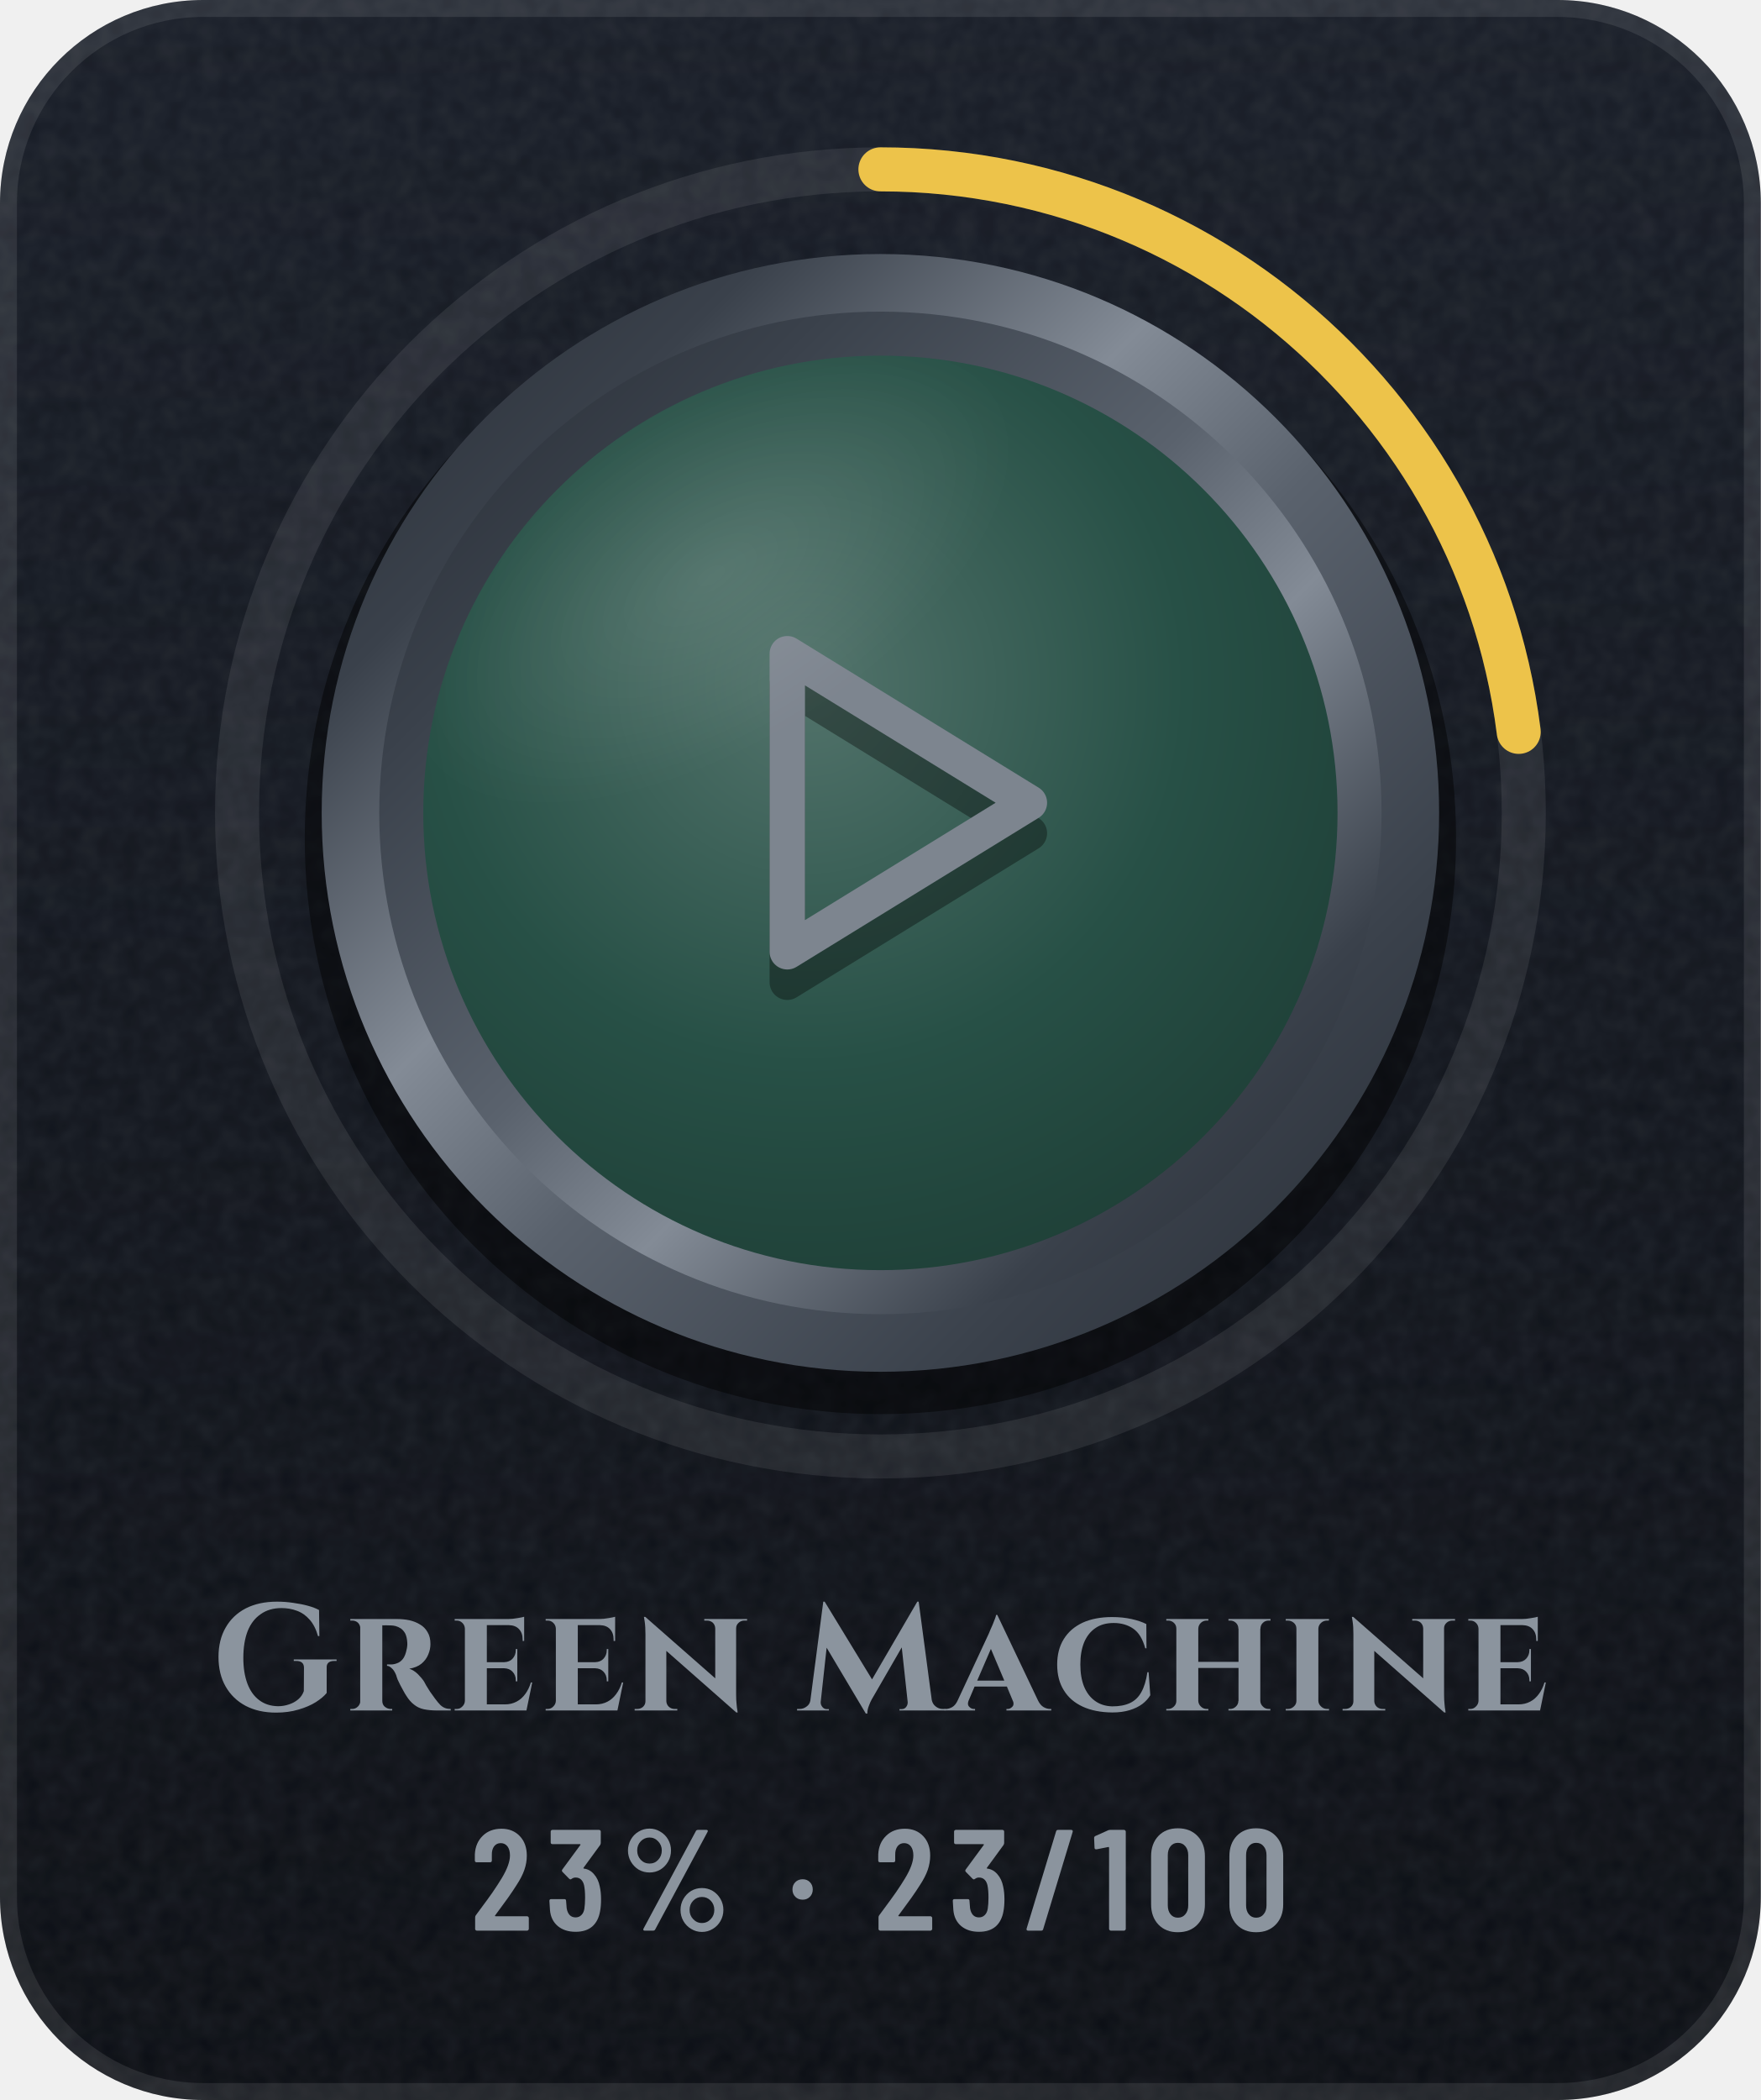
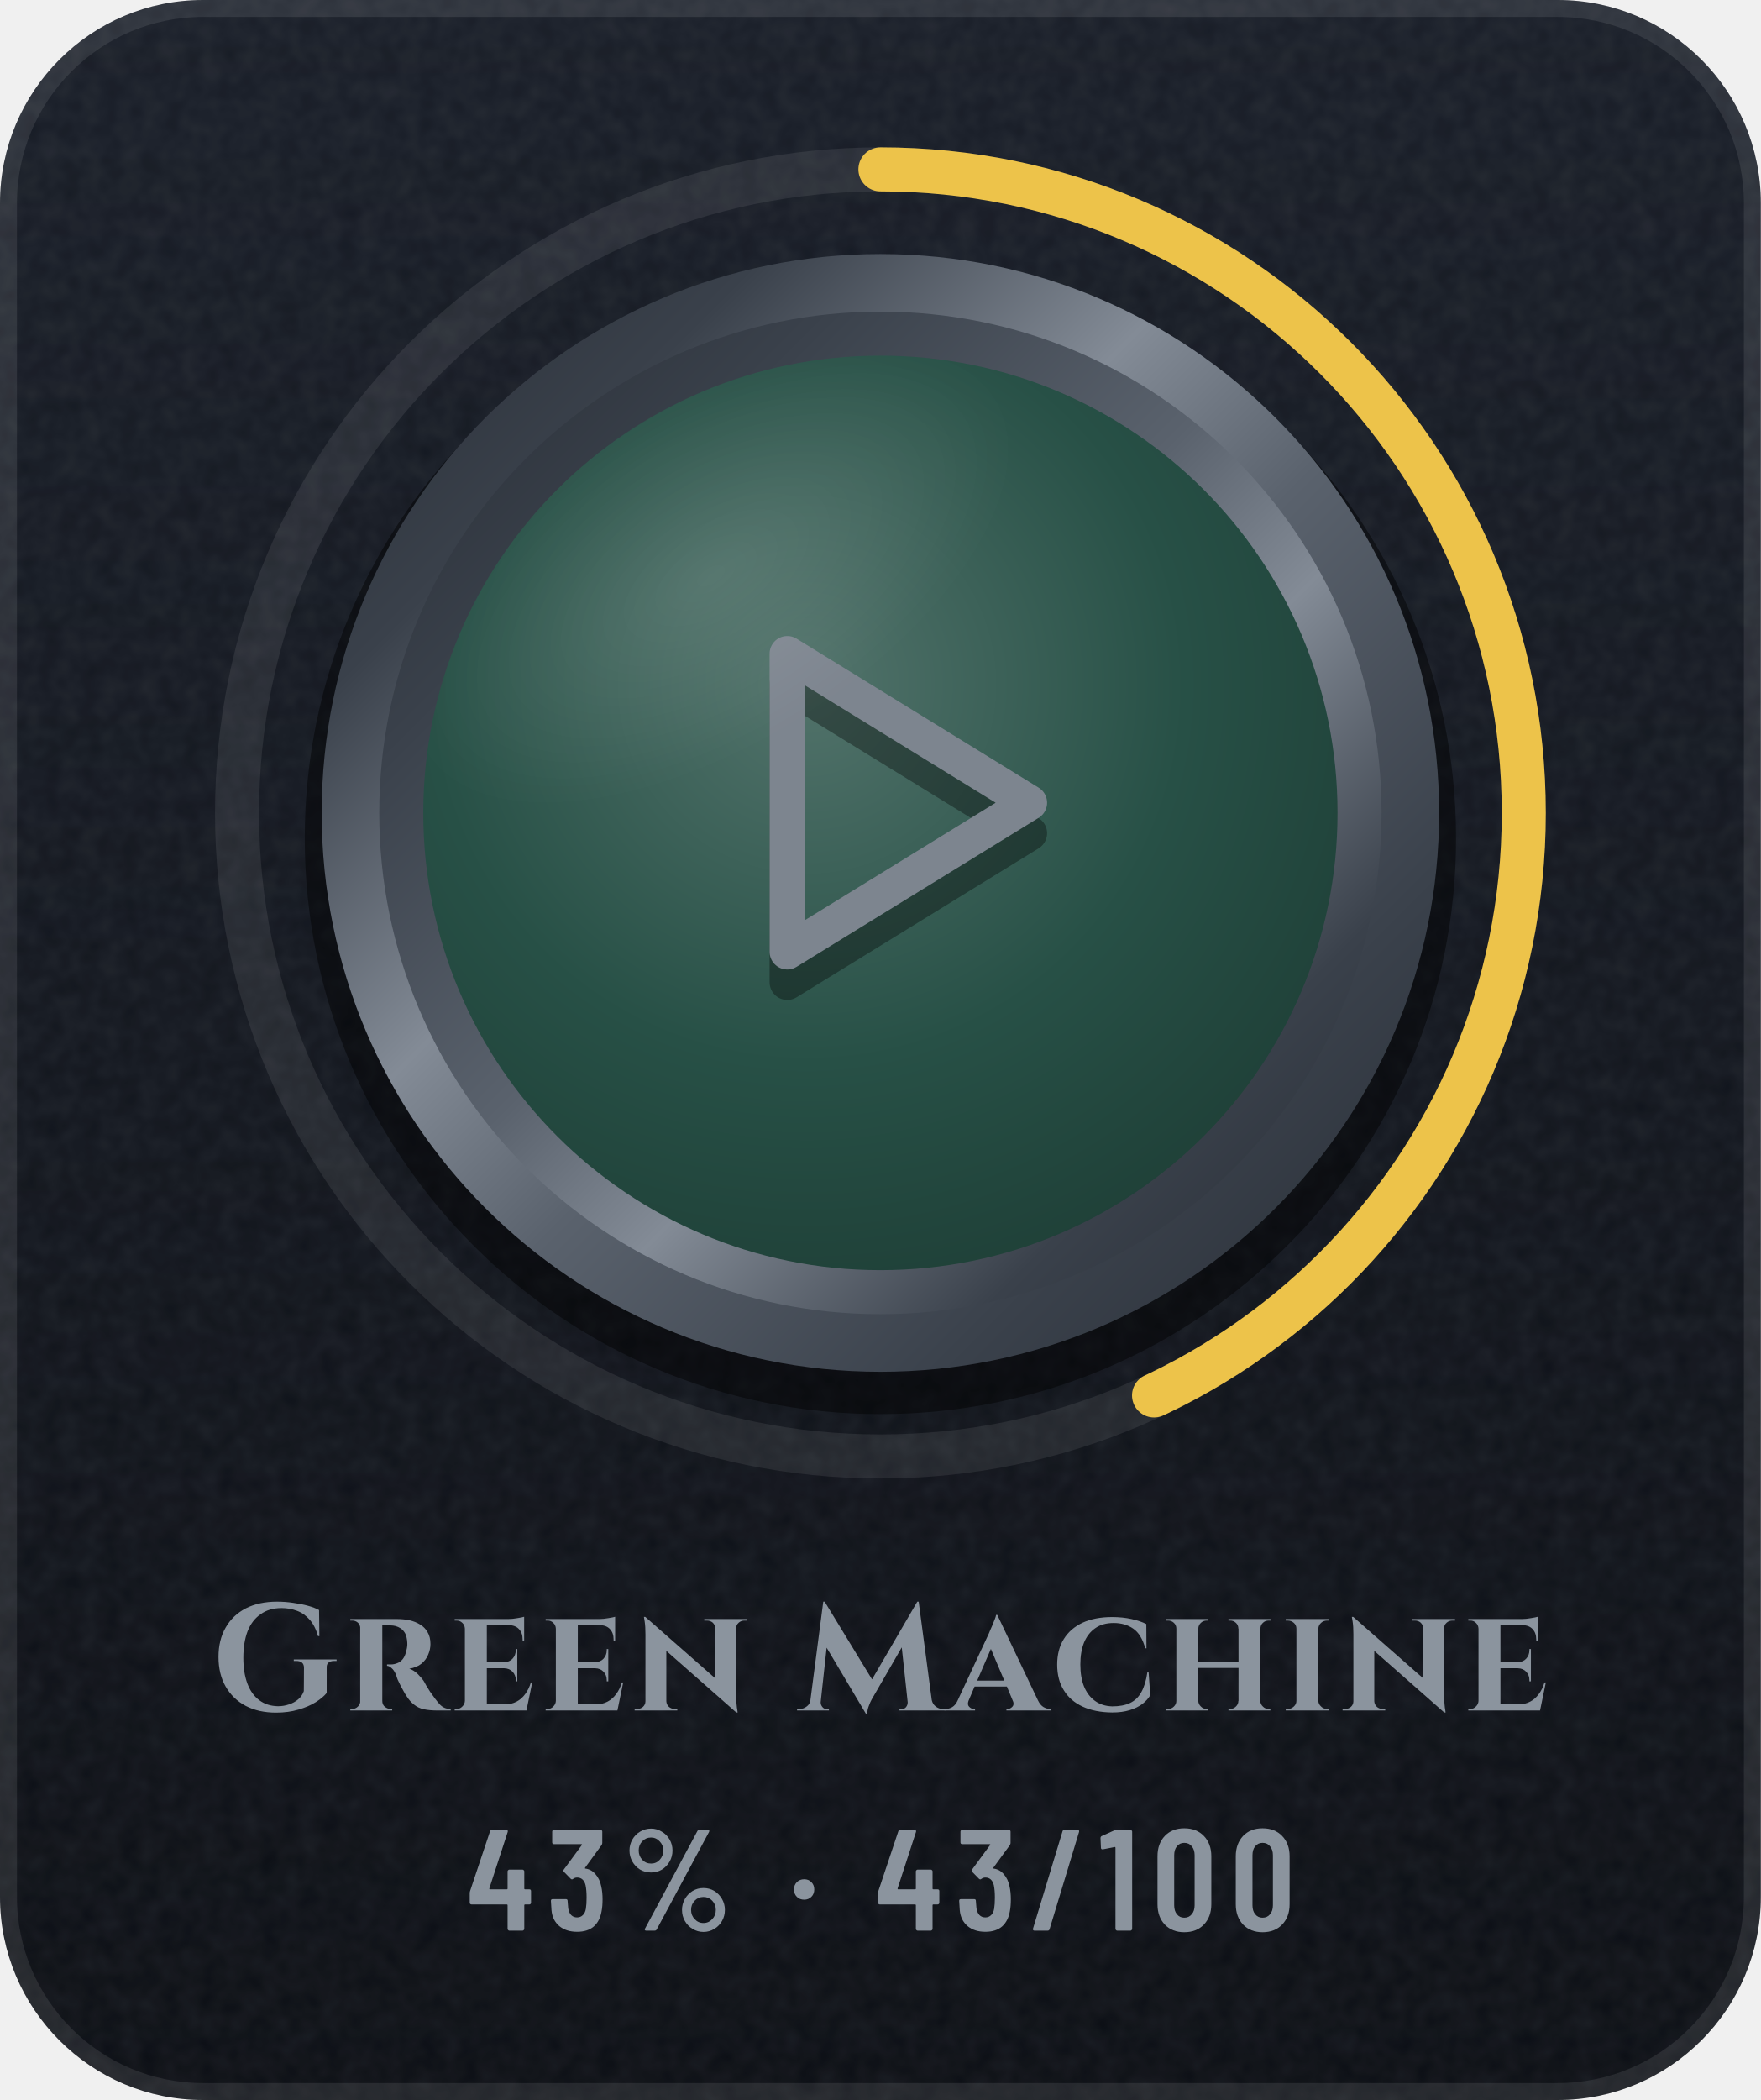
- <svg xmlns="http://www.w3.org/2000/svg" width="104" height="124" viewBox="0 0 104 124" role="img" aria-label="Green Machine: 23% (23 of 100)">
+ <svg xmlns="http://www.w3.org/2000/svg" width="104" height="124" viewBox="0 0 104 124" role="img" aria-label="Green Machine: 43% (43 of 100)">
  <defs>
    <linearGradient id="bg" x1="0" y1="0" x2="0" y2="1">
      <stop offset="0" stop-color="#171C26" />
      <stop offset="1" stop-color="#0A0D13" />
    </linearGradient>
    <clipPath id="card">
      <rect width="104" height="124" rx="12" />
    </clipPath>
    <filter id="grain" x="0" y="0" width="100%" height="100%">
      <feTurbulence type="fractalNoise" baseFrequency=".85" numOctaves="2" stitchTiles="stitch" />
      <feColorMatrix values="0 0 0 0 1 0 0 0 0 1 0 0 0 0 1 0 0 0 .07 0" />
    </filter>
    <radialGradient id="glow" cx=".5" cy=".5" r=".5">
      <stop offset="0" stop-color="#5A626D" stop-opacity="0" />
      <stop offset="1" stop-color="#5A626D" stop-opacity="0" />
    </radialGradient>
    <linearGradient id="mh" x1="0" y1="0" x2="1" y2="0">
      <stop offset="0" stop-color="#252A32" />
      <stop offset="0.2" stop-color="#3A414B" />
      <stop offset="0.4" stop-color="#838B96" />
      <stop offset="0.54" stop-color="#5A626D" />
      <stop offset="0.78" stop-color="#3A414B" />
      <stop offset="1" stop-color="#252A32" />
    </linearGradient>
    <linearGradient id="md" x1="0" y1="0" x2="1" y2="1">
      <stop offset="0" stop-color="#252A32" />
      <stop offset="0.2" stop-color="#3A414B" />
      <stop offset="0.4" stop-color="#838B96" />
      <stop offset="0.54" stop-color="#5A626D" />
      <stop offset="0.78" stop-color="#3A414B" />
      <stop offset="1" stop-color="#252A32" />
    </linearGradient>
    <linearGradient id="mdr" x1="1" y1="1" x2="0" y2="0">
      <stop offset="0" stop-color="#252A32" />
      <stop offset="0.2" stop-color="#3A414B" />
      <stop offset="0.4" stop-color="#838B96" />
      <stop offset="0.54" stop-color="#5A626D" />
      <stop offset="0.78" stop-color="#3A414B" />
      <stop offset="1" stop-color="#252A32" />
    </linearGradient>
    <linearGradient id="dia" x1="0" y1="0" x2="1" y2="0">
      <stop offset="0" stop-color="#6CCBFF" />
      <stop offset=".5" stop-color="#C4B2FF" />
      <stop offset="1" stop-color="#F29BDD" />
    </linearGradient>
    <linearGradient id="pb" x1="0" y1="0" x2="1" y2="0">
      <stop offset="0" stop-color="#8F5125" />
      <stop offset="1" stop-color="#F5C69A" />
    </linearGradient>
    <linearGradient id="shg" x1="0" y1="0" x2="1" y2="0">
      <stop offset="0" stop-color="#FFFFFF" stop-opacity="0" />
      <stop offset=".5" stop-color="#FFFFFF" stop-opacity=".6" />
      <stop offset="1" stop-color="#FFFFFF" stop-opacity="0" />
    </linearGradient>
    <radialGradient id="en" cx=".42" cy=".36" r=".75">
      <stop offset="0" stop-color="#52736B" />
      <stop offset=".55" stop-color="#275046" />
      <stop offset="1" stop-color="#1D3C34" />
    </radialGradient>
    <linearGradient id="ig" gradientUnits="userSpaceOnUse" x1="0" y1="34" x2="0" y2="62">
      <stop offset="0" stop-color="#7D858F" />
      <stop offset="1" stop-color="#4E5661" />
    </linearGradient>
    <radialGradient id="gl" cx=".5" cy=".5" r=".5">
      <stop offset="0" stop-color="#FFFFFF" stop-opacity=".45" />
      <stop offset="1" stop-color="#FFFFFF" stop-opacity="0" />
    </radialGradient>
    <clipPath id="fc">
      <circle cx="52" cy="48" r="27" />
    </clipPath>
  </defs>
  <g clip-path="url(#card)">
    <rect width="104" height="124" fill="url(#bg)" />
    <rect width="104" height="124" filter="url(#grain)" />
  </g>
  <rect x=".5" y=".5" width="103" height="123" rx="11.5" fill="none" stroke="#FFFFFF" stroke-opacity=".09" />
  <circle cx="52" cy="48" r="48" fill="url(#glow)" />
  <circle cx="52" cy="48" r="38" fill="none" stroke="#FFFFFF" stroke-opacity=".08" stroke-width="2.6" />
-   <circle cx="52" cy="48" r="38" fill="none" stroke="#EDC34A" stroke-width="2.6" stroke-linecap="round" stroke-dasharray="54.9 238.8" transform="rotate(-90 52 48)" />
+   <circle cx="52" cy="48" r="38" fill="none" stroke="#EDC34A" stroke-width="2.6" stroke-linecap="round" stroke-dasharray="102.7 238.8" transform="rotate(-90 52 48)" />
  <circle cx="52" cy="49.5" r="34" fill="#000000" fill-opacity=".45" />
  <circle cx="52" cy="48" r="33" fill="url(#md)" />
  <circle cx="52" cy="48" r="29.6" fill="url(#mdr)" />
  <circle cx="52" cy="48" r="27" fill="url(#en)" />
  <g transform="translate(38.8 36) scale(1.1)" fill="none" stroke="#000000" stroke-width="1.9" stroke-linecap="round" stroke-linejoin="round" stroke-opacity=".35">
    <path d="M7 4l13 8-13 8z" />
  </g>
  <g transform="translate(38.8 34.2) scale(1.1)" fill="none" stroke="url(#ig)" stroke-width="1.9" stroke-linecap="round" stroke-linejoin="round">
    <path d="M7 4l13 8-13 8z" />
  </g>
  <g clip-path="url(#fc)">
    <ellipse cx="42" cy="34" rx="20" ry="10" transform="rotate(-32 42 34)" fill="url(#gl)" opacity=".25" />
  </g>
  <g transform="translate(12.5 101) scale(0.009 -0.009)" fill="#8B949E">
    <use href="#s71" x="0" />
    <use href="#s114" x="869" />
    <use href="#s101" x="1561" />
    <use href="#s101" x="2158" />
    <use href="#s110" x="2755" />
    <use href="#s77" x="3851" />
    <use href="#s97" x="4837" />
    <use href="#s99" x="5515" />
    <use href="#s104" x="6231" />
    <use href="#s105" x="7015" />
    <use href="#s110" x="7401" />
    <use href="#s101" x="8213" />
  </g>
-   <g transform="translate(27.8 114) scale(0.0085 -0.0085)" fill="#8B949E">
-     <use href="#m50" x="0" />
-     <use href="#m51" x="519" />
-     <use href="#m37" x="1039" />
-     <use href="#m183" x="2199" />
-     <use href="#m50" x="2803" />
-     <use href="#m51" x="3322" />
-     <use href="#m47" x="3842" />
-     <use href="#m49" x="4322" />
-     <use href="#m48" x="4690" />
-     <use href="#m48" x="5234" />
+   <g transform="translate(27.6 114) scale(0.0085 -0.0085)" fill="#8B949E">
+     <use href="#m52" x="0" />
+     <use href="#m51" x="553" />
+     <use href="#m37" x="1073" />
+     <use href="#m183" x="2233" />
+     <use href="#m52" x="2837" />
+     <use href="#m51" x="3390" />
+     <use href="#m47" x="3910" />
+     <use href="#m49" x="4390" />
+     <use href="#m48" x="4758" />
+     <use href="#m48" x="5302" />
  </g>
  <defs>
    <path id="m37" d="M54 557Q54 598 74 633Q94 668 128 688Q163 709 204 709Q244 709 278 688Q313 668 333 633Q353 598 353 557Q353 515 333 480Q313 445 279 424Q245 404 204 404Q163 404 128 424Q94 445 74 480Q54 515 54 557ZM162 14 526 692Q530 700 541 700H599Q606 700 608 696Q610 692 607 686L243 8Q239 0 228 0H170Q163 0 161 4Q159 8 162 14ZM289 557Q289 594 264 620Q239 647 204 647Q168 647 143 621Q118 595 118 557Q118 519 143 492Q168 466 204 466Q240 466 264 492Q289 519 289 557ZM419 144Q419 185 439 220Q459 255 493 276Q527 296 568 296Q609 296 643 276Q677 255 697 220Q717 185 717 144Q717 102 697 67Q677 32 643 12Q609 -9 568 -9Q527 -9 493 12Q459 32 439 67Q419 102 419 144ZM654 144Q654 182 629 208Q604 234 568 234Q532 234 507 208Q482 182 482 144Q482 106 507 80Q532 53 568 53Q604 53 629 80Q654 106 654 144Z" />
    <path id="m47" d="M21 14 226 690Q229 700 239 700H331Q337 700 340 696Q343 692 341 686L136 10Q133 0 123 0H31Q25 0 22 4Q19 8 21 14Z" />
    <path id="m48" d="M38 183V517Q38 604 89 658Q140 711 224 711Q309 711 360 658Q412 604 412 517V183Q412 96 360 42Q309 -11 224 -11Q140 -11 89 42Q38 96 38 183ZM296 176V524Q296 563 276 586Q257 610 224 610Q192 610 173 586Q154 563 154 524V176Q154 137 173 114Q192 90 224 90Q257 90 276 114Q296 137 296 176Z" />
    <path id="m49" d="M122 700H218Q223 700 226 696Q230 693 230 688V12Q230 7 226 4Q223 0 218 0H126Q121 0 118 4Q114 7 114 12V576Q114 578 112 580Q111 582 109 581L27 565H24Q13 565 13 576L10 643Q10 653 18 657L107 697Q114 700 122 700Z" />
-     <path id="m50" d="M173 100H392Q397 100 400 96Q404 93 404 88V12Q404 7 400 4Q397 0 392 0H43Q38 0 34 4Q31 7 31 12V92Q31 101 36 107L75 160Q114 212 152 266Q189 320 215 363Q273 459 273 522Q273 562 256 585Q238 608 209 608Q180 608 163 586Q146 563 147 526V487Q147 482 144 478Q140 475 135 475H41Q36 475 32 478Q29 482 29 487V530Q33 610 84 659Q134 708 214 708Q293 708 342 656Q390 605 390 521Q390 471 373 422Q356 373 319 317Q294 277 260 229Q225 181 214 166Q184 126 170 106Q168 104 169 102Q170 100 173 100Z" />
    <path id="m51" d="M387 218Q387 169 380 134Q368 66 326 29Q283 -8 210 -8Q134 -8 86 32Q38 73 32 143Q30 165 28 207Q28 219 40 219H132Q144 219 144 207Q146 173 148 156Q153 125 169 108Q185 92 210 92Q234 92 250 108Q266 123 271 152Q276 182 276 230Q276 281 269 315Q263 341 248 355Q233 369 210 369Q195 369 183 360Q177 356 174 356Q172 356 166 360L119 408Q115 412 115 417Q115 421 118 425L243 595Q245 597 244 599Q242 601 239 601H49Q44 601 40 604Q37 608 37 613V688Q37 693 40 696Q44 700 49 700H373Q378 700 382 696Q385 693 385 688V609Q385 602 380 594L266 438Q262 432 268 431Q309 426 338 392Q368 358 378 307Q387 267 387 218Z" />
+     <path id="m52" d="M443 275V194Q443 189 440 186Q436 182 431 182H401Q396 182 396 177V12Q396 7 392 4Q389 0 384 0H292Q287 0 284 4Q280 7 280 12V177Q280 182 275 182H29Q24 182 20 186Q17 189 17 194V259Q17 268 19 274L158 690Q161 700 171 700H271Q277 700 280 696Q283 693 281 686L153 293Q152 287 157 287H275Q280 287 280 292V412Q280 417 284 420Q287 424 292 424H384Q389 424 392 420Q396 417 396 412V292Q396 287 401 287H431Q436 287 440 284Q443 280 443 275Z" />
    <path id="m183" d="M37 286Q37 317 57 337Q77 357 108 357Q139 357 158 337Q178 317 178 286Q178 255 158 235Q138 215 108 215Q77 215 57 235Q37 255 37 286Z" />
    <path id="s71" d="M755 280V115Q731 85 684 55Q636 25 570 6Q504 -14 423 -14Q309 -14 224 30Q139 75 92 157Q45 239 45 351Q45 463 92 544Q138 625 224 670Q311 714 429 714Q484 714 536 706Q588 699 632 687Q676 675 705 659L707 488H698Q679 556 643 596Q607 637 560 654Q512 672 459 672Q378 672 322 632Q265 593 236 520Q208 447 208 345Q208 249 234 178Q261 106 312 68Q363 29 436 28Q473 28 508 40Q542 51 568 73Q594 95 605 127L606 280Q606 325 555 325H539V335H820V325H805Q775 325 763 310Q754 299 755 280Z" />
    <path id="s77" d="M780 714H789L875 68Q881 42 900 27Q921 10 947 10H963V0H663V9H678Q695 9 706 22Q717 36 717 52V55L678 414L491 90L481 73Q471 55 462 30Q452 5 452 -20H442L185 412L146 55V52Q146 36 158 22Q169 9 185 9H200V0H-9V10H7Q34 10 55 27Q73 40 78 64L163 714H172L483 204Z" />
    <path id="s97" d="M319 627 586 66Q601 35 623 22Q645 10 665 10H673V0H379V10H387Q404 10 418 25Q429 36 424 56L382 157H170L130 63Q121 38 134 25Q148 10 165 10H173V0H-27V10H-19Q1 10 23 22Q45 35 59 66L264 506Q266 512 273 528Q280 543 288 562Q296 582 303 600Q310 617 311 627ZM187 196H365L277 404Z" />
    <path id="s99" d="M634 251 645 100Q626 68 592 42Q558 17 509 2Q460 -13 395 -13Q283 -12 202 25Q121 62 78 132Q34 201 34 301Q34 399 77 468Q120 538 201 576Q282 613 395 613Q463 613 522 600Q580 587 619 567L620 408H612Q587 500 533 537Q479 574 405 574Q332 574 284 540Q235 506 210 445Q186 384 186 302Q186 219 210 158Q235 97 282 63Q329 29 395 27Q466 27 512 49Q559 71 586 120Q614 169 626 251Z" />
    <path id="s101" d="M543 184 505 0H34V10H47Q69 10 84 26Q100 41 101 63V537Q100 560 84 575Q69 590 47 590H34V600H385Q414 600 446 606Q478 611 490 615V456H480V465Q480 509 456 534Q433 559 389 560H245V317H359Q394 318 414 340Q435 363 435 396V403H445V191H435V199Q435 232 414 254Q394 276 359 277H245V40H363Q406 40 440 58Q473 75 497 108Q521 140 534 184Z" />
    <path id="s104" d="M100 63V537Q100 560 84 575Q68 590 46 590H34V600H310V590H299Q277 590 261 575Q245 560 244 537V319H508V537H507Q507 560 491 575Q475 590 453 590H442V600H718V590H706Q683 590 668 575Q652 560 652 537H651V63Q652 41 668 26Q683 10 706 10H717V0H442V10H453Q475 10 491 26Q507 41 507 63H508V279H244V63Q245 41 261 26Q277 10 299 10H310V0H34V10H46Q68 10 84 26Q100 41 100 63Z" />
    <path id="s105" d="M104 63V537Q104 560 87 575Q70 590 46 590H34V600H318L317 590H306Q282 590 266 575Q249 560 248 537V63Q249 41 266 26Q282 10 306 10H318V0H34V10H47Q70 10 87 26Q104 41 104 63Z" />
    <path id="s110" d="M91 614 550 211V539Q549 561 534 576Q518 590 495 590H478V600H759V590H742Q720 590 704 576Q687 561 687 539V104Q687 69 690 42Q692 16 695 2L697 -13H688L229 391V61Q230 39 246 24Q262 10 284 10H301V0H21V10H37Q60 10 76 24Q92 39 92 61V500Q92 551 87 583L82 614Z" />
    <path id="s114" d="M106 0H41V10H53Q75 10 91 26Q103 38 106 54V547Q103 564 91 576Q75 590 54 590H41V600H349Q390 600 429 592Q468 583 499 564Q530 546 548 514Q567 483 567 436Q567 401 552 366Q538 332 508 307Q477 282 428 274Q457 265 484 239Q510 213 525 190Q529 182 539 164Q549 147 564 124Q580 102 597 78Q617 51 632 36Q647 22 663 16Q679 10 700 10V0H616Q562 0 524 8Q487 16 460 38Q432 59 409 96Q400 109 390 128Q380 146 370 165Q360 184 352 202Q345 220 342 232Q329 264 312 278Q296 293 282 293V302H307Q328 302 348 310Q369 317 386 338Q403 360 411 402Q413 408 414 419Q416 430 415 444Q413 481 402 504Q390 526 373 538Q356 549 338 554Q321 558 308 558Q289 559 274 559Q259 558 251 559V63Q251 38 268 24Q286 10 306 10H316V0Z" />
  </defs>
</svg>
